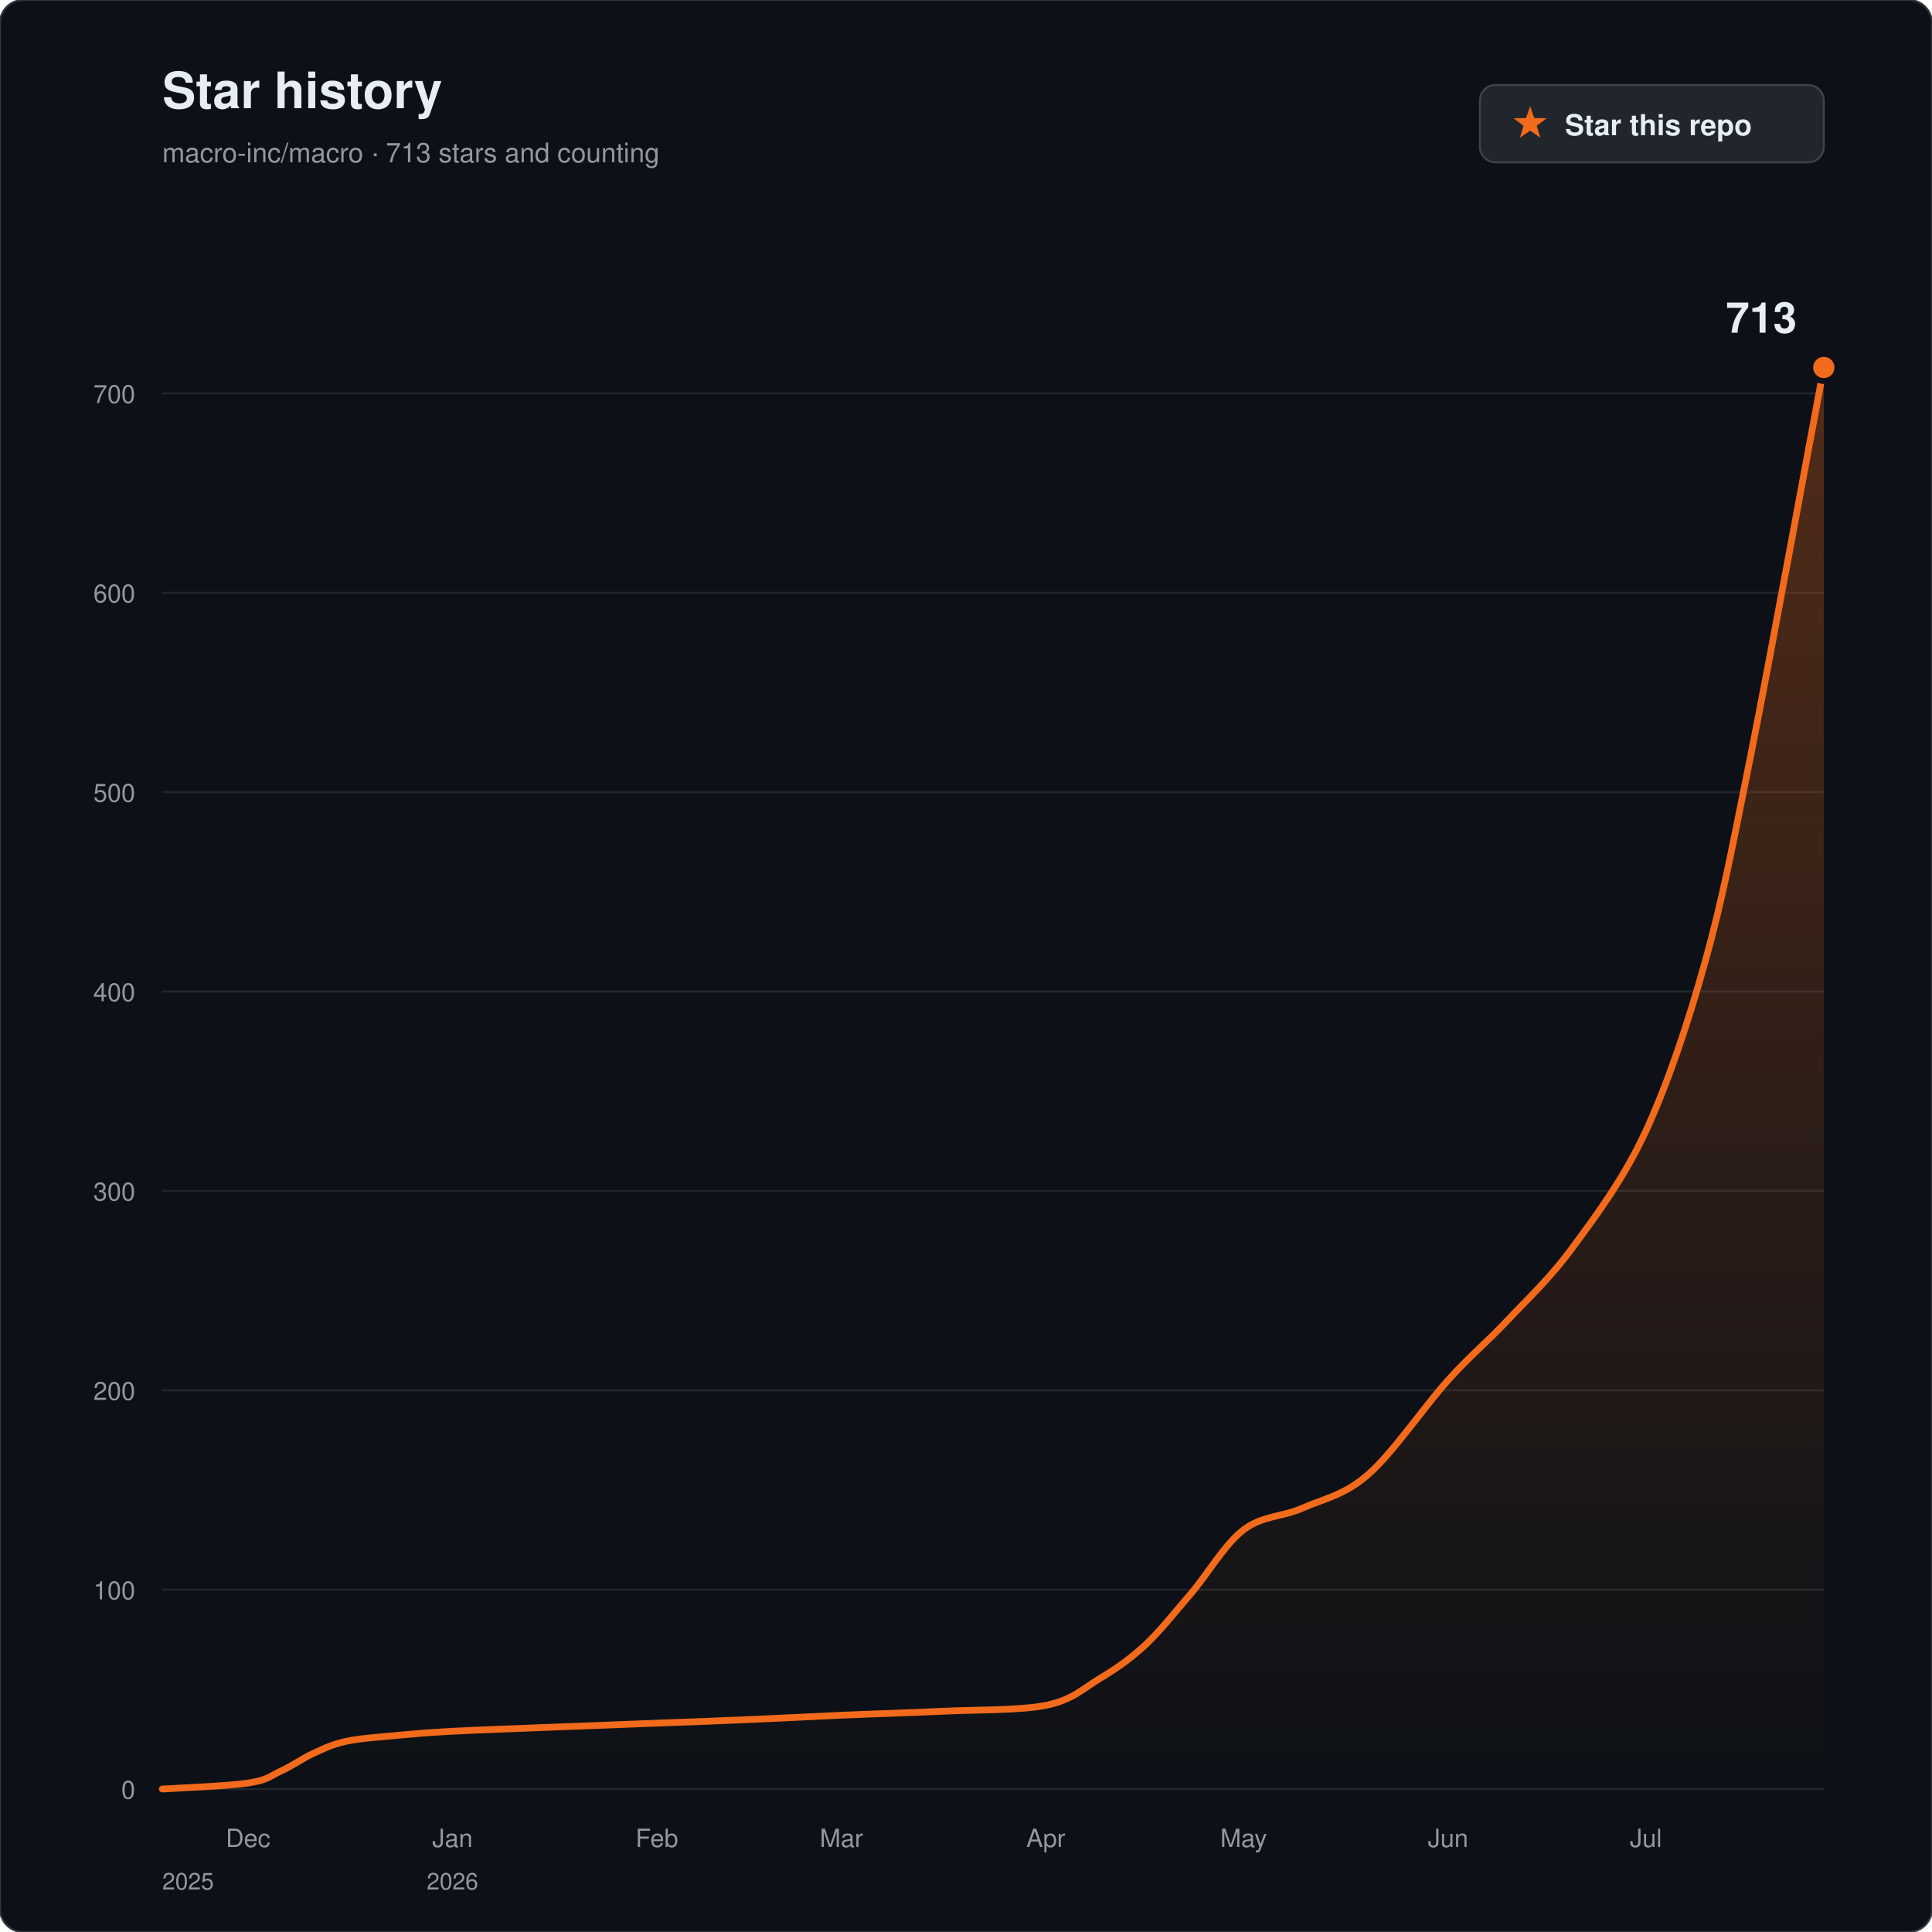
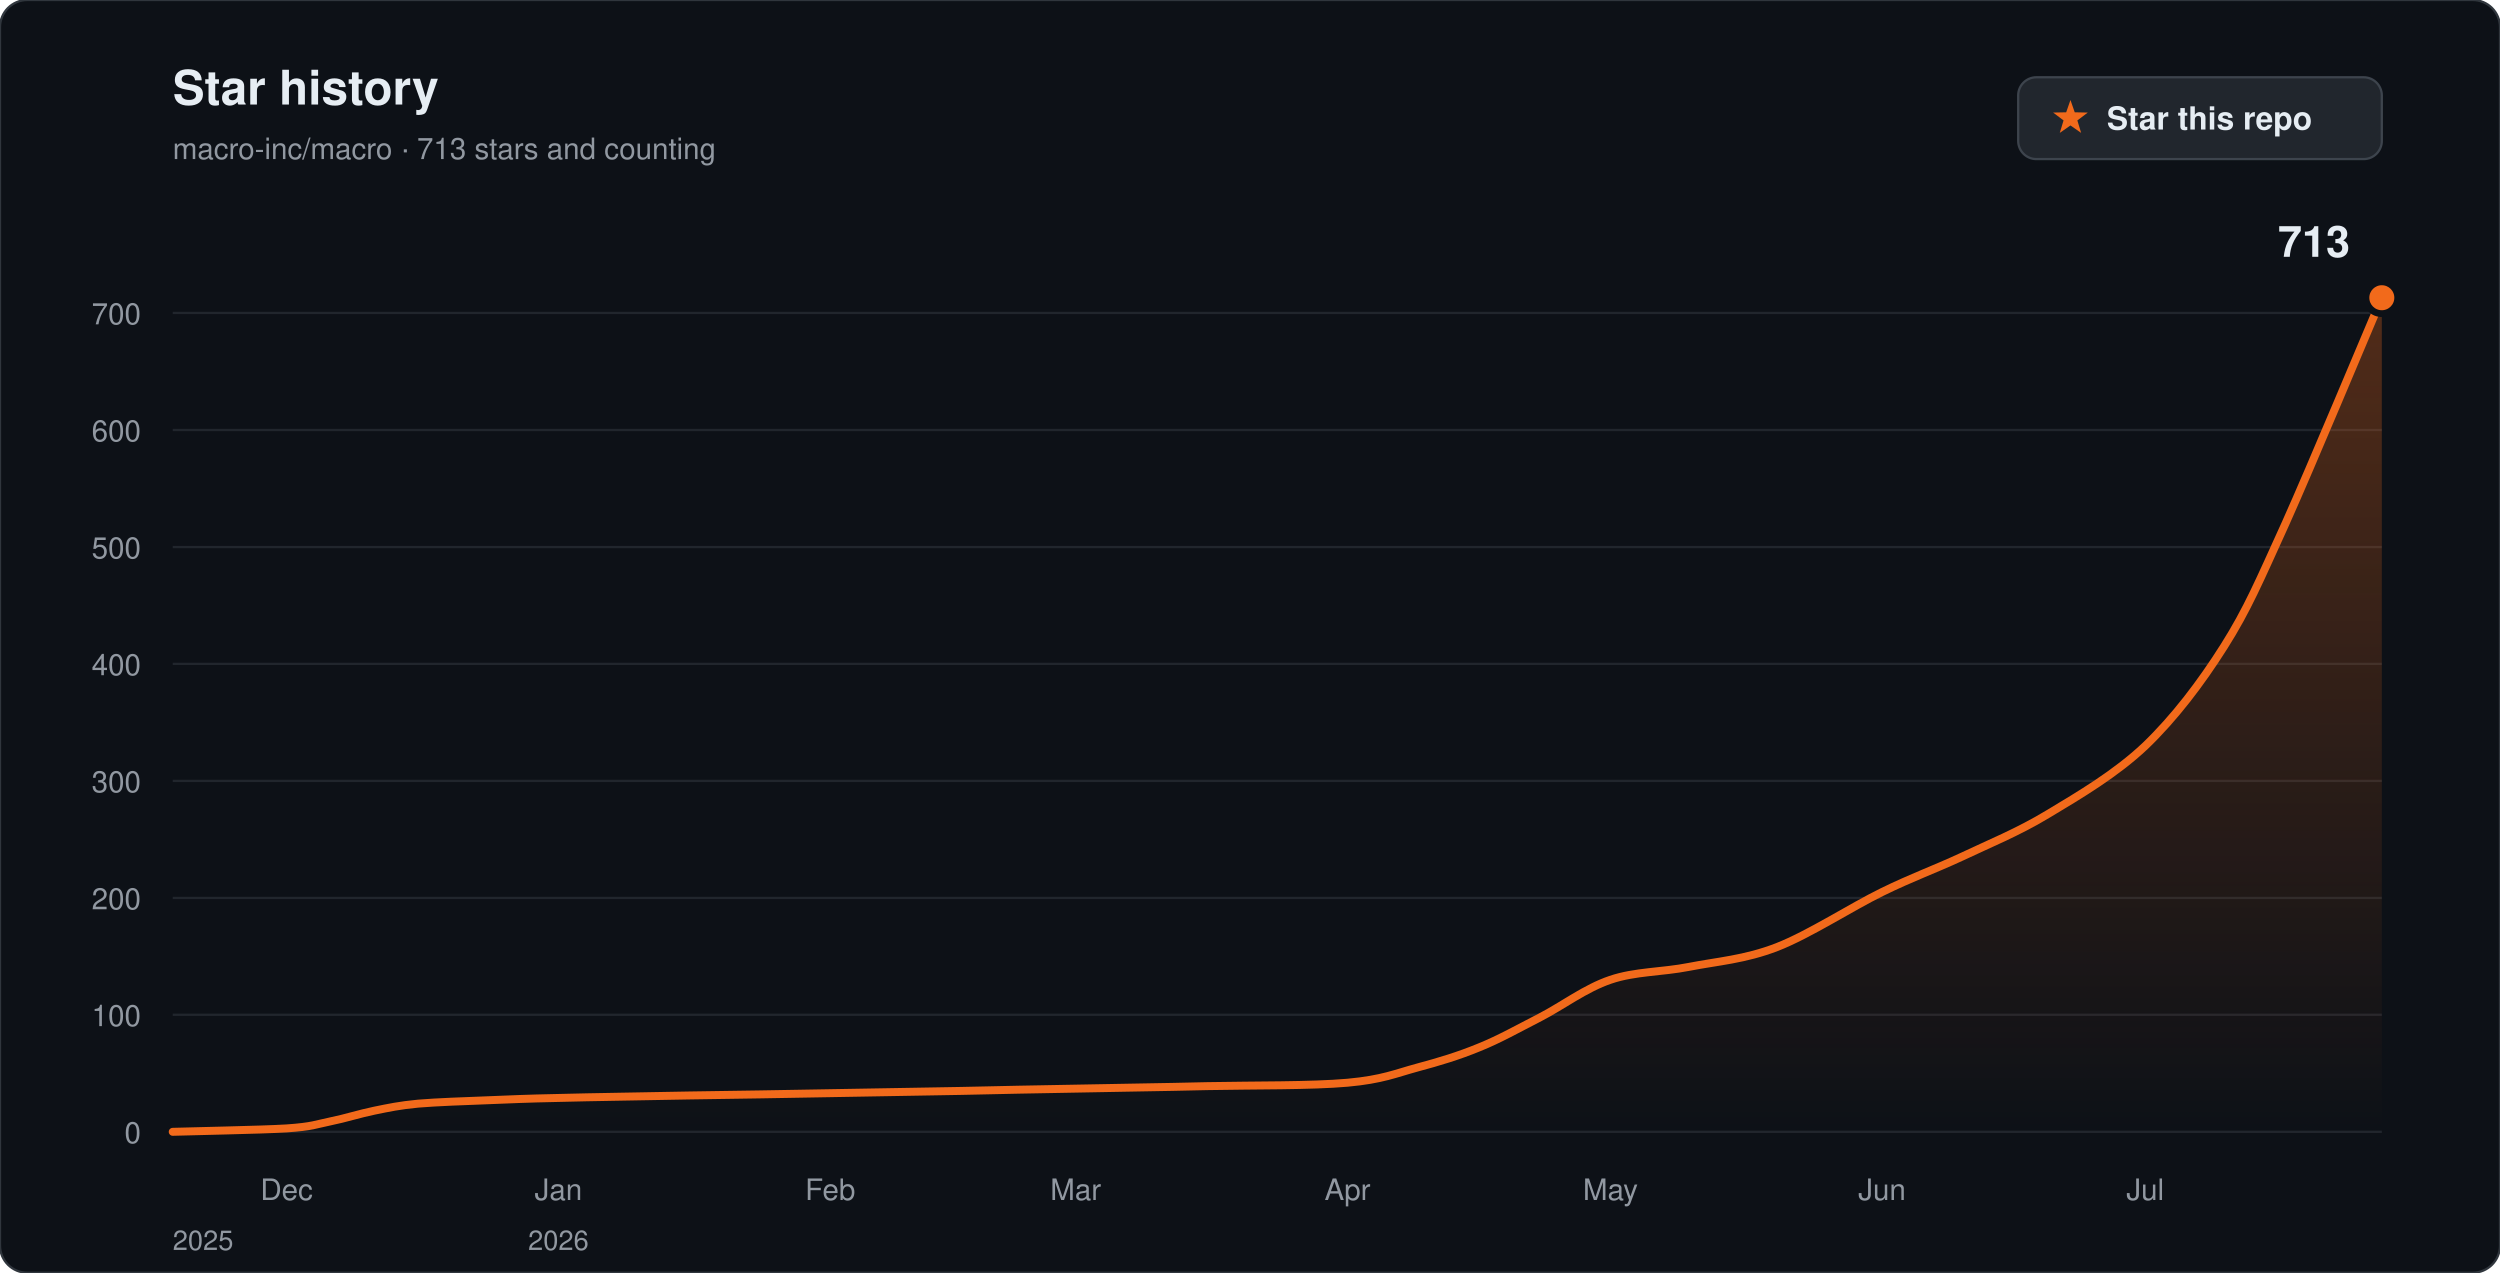
- <svg xmlns="http://www.w3.org/2000/svg" width="1000" height="1000" viewBox="0 0 1000 1000" role="img" aria-label="Macro GitHub star history: 713 stars">
+ <svg xmlns="http://www.w3.org/2000/svg" width="1100" height="560" viewBox="0 0 1100 560" role="img" aria-label="Macro GitHub star history: 713 stars">
  <defs>
    <linearGradient id="g" x1="0" y1="0" x2="0" y2="1">
      <stop offset="0%" stop-color="#f26a1b" stop-opacity="0.3" />
      <stop offset="100%" stop-color="#f26a1b" stop-opacity="0.0" />
    </linearGradient>
  </defs>
-   <rect width="1000" height="1000" rx="12" fill="#0d1117" stroke="#30363d" />
-   <text x="84" y="56" font-family="-apple-system,BlinkMacSystemFont,'Segoe UI',Helvetica,Arial,sans-serif" font-size="26" font-weight="600" fill="#e6edf3">Star history</text>
-   <text x="84" y="84" font-family="-apple-system,BlinkMacSystemFont,'Segoe UI',Helvetica,Arial,sans-serif" font-size="14" fill="#9198a1">macro-inc/macro · 713 stars and counting</text>
-   <rect x="766" y="44" width="178" height="40" rx="8" fill="#21262d" stroke="#3d444d" />
-   <path d="M 792.00,55.00 L 794.12,61.09 L 800.56,61.22 L 795.42,65.11 L 797.29,71.28 L 792.00,67.60 L 786.71,71.28 L 788.58,65.11 L 783.44,61.22 L 789.88,61.09 Z" fill="#f26a1b" />
-   <text x="810" y="70" font-family="-apple-system,BlinkMacSystemFont,'Segoe UI',Helvetica,Arial,sans-serif" font-size="15" font-weight="600" fill="#e6edf3">Star this repo</text>
-   <line x1="84" y1="926.0" x2="944" y2="926.0" stroke="#21262d" stroke-width="1" />
-   <text x="70" y="931.0" text-anchor="end" font-family="-apple-system,BlinkMacSystemFont,'Segoe UI',Helvetica,Arial,sans-serif" font-size="13" fill="#9198a1">0</text>
-   <line x1="84" y1="822.8" x2="944" y2="822.8" stroke="#21262d" stroke-width="1" />
-   <text x="70" y="827.8" text-anchor="end" font-family="-apple-system,BlinkMacSystemFont,'Segoe UI',Helvetica,Arial,sans-serif" font-size="13" fill="#9198a1">100</text>
-   <line x1="84" y1="719.6" x2="944" y2="719.6" stroke="#21262d" stroke-width="1" />
-   <text x="70" y="724.6" text-anchor="end" font-family="-apple-system,BlinkMacSystemFont,'Segoe UI',Helvetica,Arial,sans-serif" font-size="13" fill="#9198a1">200</text>
-   <line x1="84" y1="616.4" x2="944" y2="616.4" stroke="#21262d" stroke-width="1" />
-   <text x="70" y="621.4" text-anchor="end" font-family="-apple-system,BlinkMacSystemFont,'Segoe UI',Helvetica,Arial,sans-serif" font-size="13" fill="#9198a1">300</text>
-   <line x1="84" y1="513.2" x2="944" y2="513.2" stroke="#21262d" stroke-width="1" />
-   <text x="70" y="518.2" text-anchor="end" font-family="-apple-system,BlinkMacSystemFont,'Segoe UI',Helvetica,Arial,sans-serif" font-size="13" fill="#9198a1">400</text>
-   <line x1="84" y1="410.0" x2="944" y2="410.0" stroke="#21262d" stroke-width="1" />
-   <text x="70" y="415.0" text-anchor="end" font-family="-apple-system,BlinkMacSystemFont,'Segoe UI',Helvetica,Arial,sans-serif" font-size="13" fill="#9198a1">500</text>
-   <line x1="84" y1="306.8" x2="944" y2="306.8" stroke="#21262d" stroke-width="1" />
-   <text x="70" y="311.8" text-anchor="end" font-family="-apple-system,BlinkMacSystemFont,'Segoe UI',Helvetica,Arial,sans-serif" font-size="13" fill="#9198a1">600</text>
-   <line x1="84" y1="203.6" x2="944" y2="203.6" stroke="#21262d" stroke-width="1" />
-   <text x="70" y="208.6" text-anchor="end" font-family="-apple-system,BlinkMacSystemFont,'Segoe UI',Helvetica,Arial,sans-serif" font-size="13" fill="#9198a1">700</text>
-   <text x="128.4" y="956" text-anchor="middle" font-family="-apple-system,BlinkMacSystemFont,'Segoe UI',Helvetica,Arial,sans-serif" font-size="13" fill="#9198a1">Dec</text>
-   <text x="234.2" y="956" text-anchor="middle" font-family="-apple-system,BlinkMacSystemFont,'Segoe UI',Helvetica,Arial,sans-serif" font-size="13" fill="#9198a1">Jan</text>
-   <text x="340.0" y="956" text-anchor="middle" font-family="-apple-system,BlinkMacSystemFont,'Segoe UI',Helvetica,Arial,sans-serif" font-size="13" fill="#9198a1">Feb</text>
-   <text x="435.5" y="956" text-anchor="middle" font-family="-apple-system,BlinkMacSystemFont,'Segoe UI',Helvetica,Arial,sans-serif" font-size="13" fill="#9198a1">Mar</text>
-   <text x="541.3" y="956" text-anchor="middle" font-family="-apple-system,BlinkMacSystemFont,'Segoe UI',Helvetica,Arial,sans-serif" font-size="13" fill="#9198a1">Apr</text>
-   <text x="643.7" y="956" text-anchor="middle" font-family="-apple-system,BlinkMacSystemFont,'Segoe UI',Helvetica,Arial,sans-serif" font-size="13" fill="#9198a1">May</text>
-   <text x="749.5" y="956" text-anchor="middle" font-family="-apple-system,BlinkMacSystemFont,'Segoe UI',Helvetica,Arial,sans-serif" font-size="13" fill="#9198a1">Jun</text>
-   <text x="851.9" y="956" text-anchor="middle" font-family="-apple-system,BlinkMacSystemFont,'Segoe UI',Helvetica,Arial,sans-serif" font-size="13" fill="#9198a1">Jul</text>
-   <text x="84.0" y="978" font-family="-apple-system,BlinkMacSystemFont,'Segoe UI',Helvetica,Arial,sans-serif" font-size="12" fill="#9198a1">2025</text>
-   <text x="234.2" y="978" text-anchor="middle" font-family="-apple-system,BlinkMacSystemFont,'Segoe UI',Helvetica,Arial,sans-serif" font-size="12" fill="#9198a1">2026</text>
-   <path d="M 84.0 926.0 C 91.4 925.5, 118.1 924.5, 128.4 922.9 C 138.6 921.4, 139.7 919.3, 145.4 916.7 C 151.1 914.1, 156.8 910.0, 162.5 907.4 C 168.2 904.8, 172.2 902.8, 179.6 901.2 C 186.9 899.7, 197.8 899.0, 206.9 898.1 C 216.0 897.3, 221.1 896.8, 234.2 896.1 C 247.2 895.4, 267.7 894.7, 285.3 894.0 C 303.0 893.3, 322.3 892.6, 340.0 891.9 C 357.6 891.3, 375.2 890.6, 391.1 889.9 C 407.1 889.2, 419.6 888.5, 435.5 887.8 C 451.4 887.1, 469.1 886.6, 486.7 885.8 C 504.3 884.9, 527.7 885.4, 541.3 882.7 C 555.0 879.9, 560.1 874.4, 568.6 869.2 C 577.1 864.1, 584.5 859.1, 592.5 851.7 C 600.5 844.3, 607.8 834.8, 616.4 824.9 C 624.9 814.9, 634.0 799.2, 643.7 791.8 C 653.4 784.4, 663.6 785.3, 674.4 780.5 C 685.2 775.7, 696.0 774.0, 708.5 762.9 C 721.0 751.9, 737.5 727.7, 749.5 714.4 C 761.4 701.2, 769.4 695.0, 780.2 683.5 C 791.0 672.0, 802.4 661.6, 814.3 645.3 C 826.3 629.0, 840.5 610.0, 851.9 585.4 C 863.2 560.8, 873.5 530.4, 882.6 497.7 C 891.7 465.0, 896.2 440.6, 906.5 389.4 C 916.7 338.1, 937.7 223.4, 944.0 190.2 L 944.0 926 L 84.0 926 Z" fill="url(#g)" />
-   <path d="M 84.0 926.0 C 91.4 925.5, 118.1 924.5, 128.4 922.9 C 138.6 921.4, 139.7 919.3, 145.4 916.7 C 151.1 914.1, 156.8 910.0, 162.5 907.4 C 168.2 904.8, 172.2 902.8, 179.6 901.2 C 186.9 899.7, 197.8 899.0, 206.9 898.1 C 216.0 897.3, 221.1 896.8, 234.2 896.1 C 247.2 895.4, 267.7 894.7, 285.3 894.0 C 303.0 893.3, 322.3 892.6, 340.0 891.9 C 357.6 891.3, 375.2 890.6, 391.1 889.9 C 407.1 889.2, 419.6 888.5, 435.5 887.8 C 451.4 887.1, 469.1 886.6, 486.7 885.8 C 504.3 884.9, 527.7 885.4, 541.3 882.7 C 555.0 879.9, 560.1 874.4, 568.6 869.2 C 577.1 864.1, 584.5 859.1, 592.5 851.7 C 600.5 844.3, 607.8 834.8, 616.4 824.9 C 624.9 814.9, 634.0 799.2, 643.7 791.8 C 653.4 784.4, 663.6 785.3, 674.4 780.5 C 685.2 775.7, 696.0 774.0, 708.5 762.9 C 721.0 751.9, 737.5 727.7, 749.5 714.4 C 761.4 701.2, 769.4 695.0, 780.2 683.5 C 791.0 672.0, 802.4 661.6, 814.3 645.3 C 826.3 629.0, 840.5 610.0, 851.9 585.4 C 863.2 560.8, 873.5 530.4, 882.6 497.7 C 891.7 465.0, 896.2 440.6, 906.5 389.4 C 916.7 338.1, 937.7 223.4, 944.0 190.2" fill="none" stroke="#f26a1b" stroke-width="3.5" stroke-linecap="round" stroke-linejoin="round" />
-   <circle cx="944.0" cy="190.2" r="7" fill="#f26a1b" stroke="#0d1117" stroke-width="3" />
-   <text x="930.0" y="172.2" text-anchor="end" font-family="-apple-system,BlinkMacSystemFont,'Segoe UI',Helvetica,Arial,sans-serif" font-size="22" font-weight="700" fill="#e6edf3">713</text>
+   <rect width="1100" height="560" rx="12" fill="#0d1117" stroke="#30363d" />
+   <text x="76" y="46" font-family="-apple-system,BlinkMacSystemFont,'Segoe UI',Helvetica,Arial,sans-serif" font-size="21" font-weight="600" fill="#e6edf3">Star history</text>
+   <text x="76" y="70" font-family="-apple-system,BlinkMacSystemFont,'Segoe UI',Helvetica,Arial,sans-serif" font-size="13" fill="#9198a1">macro-inc/macro · 713 stars and counting</text>
+   <rect x="888" y="34" width="160" height="36" rx="8" fill="#21262d" stroke="#3d444d" />
+   <path d="M 911.00,44.00 L 912.88,49.41 L 918.61,49.53 L 914.04,52.99 L 915.70,58.47 L 911.00,55.20 L 906.30,58.47 L 907.96,52.99 L 903.39,49.53 L 909.12,49.41 Z" fill="#f26a1b" />
+   <text x="927" y="57" font-family="-apple-system,BlinkMacSystemFont,'Segoe UI',Helvetica,Arial,sans-serif" font-size="14" font-weight="600" fill="#e6edf3">Star this repo</text>
+   <line x1="76" y1="498.0" x2="1048" y2="498.0" stroke="#21262d" stroke-width="1" />
+   <text x="62" y="503.0" text-anchor="end" font-family="-apple-system,BlinkMacSystemFont,'Segoe UI',Helvetica,Arial,sans-serif" font-size="13" fill="#9198a1">0</text>
+   <line x1="76" y1="446.5" x2="1048" y2="446.5" stroke="#21262d" stroke-width="1" />
+   <text x="62" y="451.5" text-anchor="end" font-family="-apple-system,BlinkMacSystemFont,'Segoe UI',Helvetica,Arial,sans-serif" font-size="13" fill="#9198a1">100</text>
+   <line x1="76" y1="395.1" x2="1048" y2="395.1" stroke="#21262d" stroke-width="1" />
+   <text x="62" y="400.1" text-anchor="end" font-family="-apple-system,BlinkMacSystemFont,'Segoe UI',Helvetica,Arial,sans-serif" font-size="13" fill="#9198a1">200</text>
+   <line x1="76" y1="343.6" x2="1048" y2="343.6" stroke="#21262d" stroke-width="1" />
+   <text x="62" y="348.6" text-anchor="end" font-family="-apple-system,BlinkMacSystemFont,'Segoe UI',Helvetica,Arial,sans-serif" font-size="13" fill="#9198a1">300</text>
+   <line x1="76" y1="292.1" x2="1048" y2="292.1" stroke="#21262d" stroke-width="1" />
+   <text x="62" y="297.1" text-anchor="end" font-family="-apple-system,BlinkMacSystemFont,'Segoe UI',Helvetica,Arial,sans-serif" font-size="13" fill="#9198a1">400</text>
+   <line x1="76" y1="240.7" x2="1048" y2="240.7" stroke="#21262d" stroke-width="1" />
+   <text x="62" y="245.7" text-anchor="end" font-family="-apple-system,BlinkMacSystemFont,'Segoe UI',Helvetica,Arial,sans-serif" font-size="13" fill="#9198a1">500</text>
+   <line x1="76" y1="189.2" x2="1048" y2="189.2" stroke="#21262d" stroke-width="1" />
+   <text x="62" y="194.2" text-anchor="end" font-family="-apple-system,BlinkMacSystemFont,'Segoe UI',Helvetica,Arial,sans-serif" font-size="13" fill="#9198a1">600</text>
+   <line x1="76" y1="137.7" x2="1048" y2="137.7" stroke="#21262d" stroke-width="1" />
+   <text x="62" y="142.7" text-anchor="end" font-family="-apple-system,BlinkMacSystemFont,'Segoe UI',Helvetica,Arial,sans-serif" font-size="13" fill="#9198a1">700</text>
+   <text x="126.1" y="528" text-anchor="middle" font-family="-apple-system,BlinkMacSystemFont,'Segoe UI',Helvetica,Arial,sans-serif" font-size="13" fill="#9198a1">Dec</text>
+   <text x="245.7" y="528" text-anchor="middle" font-family="-apple-system,BlinkMacSystemFont,'Segoe UI',Helvetica,Arial,sans-serif" font-size="13" fill="#9198a1">Jan</text>
+   <text x="365.3" y="528" text-anchor="middle" font-family="-apple-system,BlinkMacSystemFont,'Segoe UI',Helvetica,Arial,sans-serif" font-size="13" fill="#9198a1">Feb</text>
+   <text x="473.3" y="528" text-anchor="middle" font-family="-apple-system,BlinkMacSystemFont,'Segoe UI',Helvetica,Arial,sans-serif" font-size="13" fill="#9198a1">Mar</text>
+   <text x="592.9" y="528" text-anchor="middle" font-family="-apple-system,BlinkMacSystemFont,'Segoe UI',Helvetica,Arial,sans-serif" font-size="13" fill="#9198a1">Apr</text>
+   <text x="708.6" y="528" text-anchor="middle" font-family="-apple-system,BlinkMacSystemFont,'Segoe UI',Helvetica,Arial,sans-serif" font-size="13" fill="#9198a1">May</text>
+   <text x="828.1" y="528" text-anchor="middle" font-family="-apple-system,BlinkMacSystemFont,'Segoe UI',Helvetica,Arial,sans-serif" font-size="13" fill="#9198a1">Jun</text>
+   <text x="943.9" y="528" text-anchor="middle" font-family="-apple-system,BlinkMacSystemFont,'Segoe UI',Helvetica,Arial,sans-serif" font-size="13" fill="#9198a1">Jul</text>
+   <text x="76.0" y="550" font-family="-apple-system,BlinkMacSystemFont,'Segoe UI',Helvetica,Arial,sans-serif" font-size="12" fill="#9198a1">2025</text>
+   <text x="245.7" y="550" text-anchor="middle" font-family="-apple-system,BlinkMacSystemFont,'Segoe UI',Helvetica,Arial,sans-serif" font-size="12" fill="#9198a1">2026</text>
+   <path d="M 76.0 498.0 C 84.4 497.7, 114.6 497.2, 126.1 496.5 C 137.7 495.7, 139.0 494.7, 145.4 493.4 C 151.9 492.1, 158.3 490.0, 164.7 488.7 C 171.1 487.4, 175.6 486.4, 184.0 485.6 C 192.4 484.9, 204.6 484.5, 214.9 484.1 C 225.1 483.7, 230.9 483.4, 245.7 483.1 C 260.5 482.7, 283.6 482.4, 303.6 482.0 C 323.5 481.7, 345.4 481.4, 365.3 481.0 C 385.2 480.7, 405.1 480.3, 423.1 480.0 C 441.1 479.6, 455.3 479.3, 473.3 479.0 C 491.3 478.6, 511.2 478.4, 531.1 477.9 C 551.1 477.5, 577.4 477.8, 592.9 476.4 C 608.3 475.0, 614.1 472.3, 623.7 469.7 C 633.4 467.1, 641.7 464.6, 650.7 460.9 C 659.7 457.3, 668.1 452.5, 677.7 447.6 C 687.4 442.6, 697.6 434.8, 708.6 431.1 C 719.5 427.4, 731.1 427.8, 743.3 425.4 C 755.5 423.0, 767.7 422.2, 781.9 416.7 C 796.0 411.2, 814.6 399.1, 828.1 392.5 C 841.6 385.9, 850.6 382.8, 862.9 377.1 C 875.1 371.3, 887.9 366.2, 901.4 358.0 C 914.9 349.9, 931.0 340.4, 943.9 328.2 C 956.7 315.9, 968.3 300.7, 978.6 284.4 C 988.9 268.1, 994.0 255.9, 1005.6 230.4 C 1017.1 204.8, 1040.9 147.6, 1048.0 131.0 L 1048.0 498 L 76.0 498 Z" fill="url(#g)" />
+   <path d="M 76.0 498.0 C 84.4 497.7, 114.6 497.2, 126.1 496.5 C 137.7 495.7, 139.0 494.7, 145.4 493.4 C 151.9 492.1, 158.3 490.0, 164.7 488.7 C 171.1 487.4, 175.6 486.4, 184.0 485.6 C 192.4 484.9, 204.6 484.5, 214.9 484.1 C 225.1 483.7, 230.9 483.4, 245.7 483.1 C 260.5 482.7, 283.6 482.4, 303.6 482.0 C 323.5 481.7, 345.4 481.4, 365.3 481.0 C 385.2 480.7, 405.1 480.3, 423.1 480.0 C 441.1 479.6, 455.3 479.3, 473.3 479.0 C 491.3 478.6, 511.2 478.4, 531.1 477.9 C 551.1 477.5, 577.4 477.8, 592.9 476.4 C 608.3 475.0, 614.1 472.3, 623.7 469.7 C 633.4 467.1, 641.7 464.6, 650.7 460.9 C 659.7 457.3, 668.1 452.5, 677.7 447.6 C 687.4 442.6, 697.6 434.8, 708.6 431.1 C 719.5 427.4, 731.1 427.8, 743.3 425.4 C 755.5 423.0, 767.7 422.2, 781.9 416.7 C 796.0 411.2, 814.6 399.1, 828.1 392.5 C 841.6 385.9, 850.6 382.8, 862.9 377.1 C 875.1 371.3, 887.9 366.2, 901.4 358.0 C 914.9 349.9, 931.0 340.4, 943.9 328.2 C 956.7 315.9, 968.3 300.7, 978.6 284.4 C 988.9 268.1, 994.0 255.9, 1005.6 230.4 C 1017.1 204.8, 1040.9 147.6, 1048.0 131.0" fill="none" stroke="#f26a1b" stroke-width="3.5" stroke-linecap="round" stroke-linejoin="round" />
+   <circle cx="1048.0" cy="131.0" r="7" fill="#f26a1b" stroke="#0d1117" stroke-width="3" />
+   <text x="1034.0" y="113.0" text-anchor="end" font-family="-apple-system,BlinkMacSystemFont,'Segoe UI',Helvetica,Arial,sans-serif" font-size="19" font-weight="700" fill="#e6edf3">713</text>
</svg>
